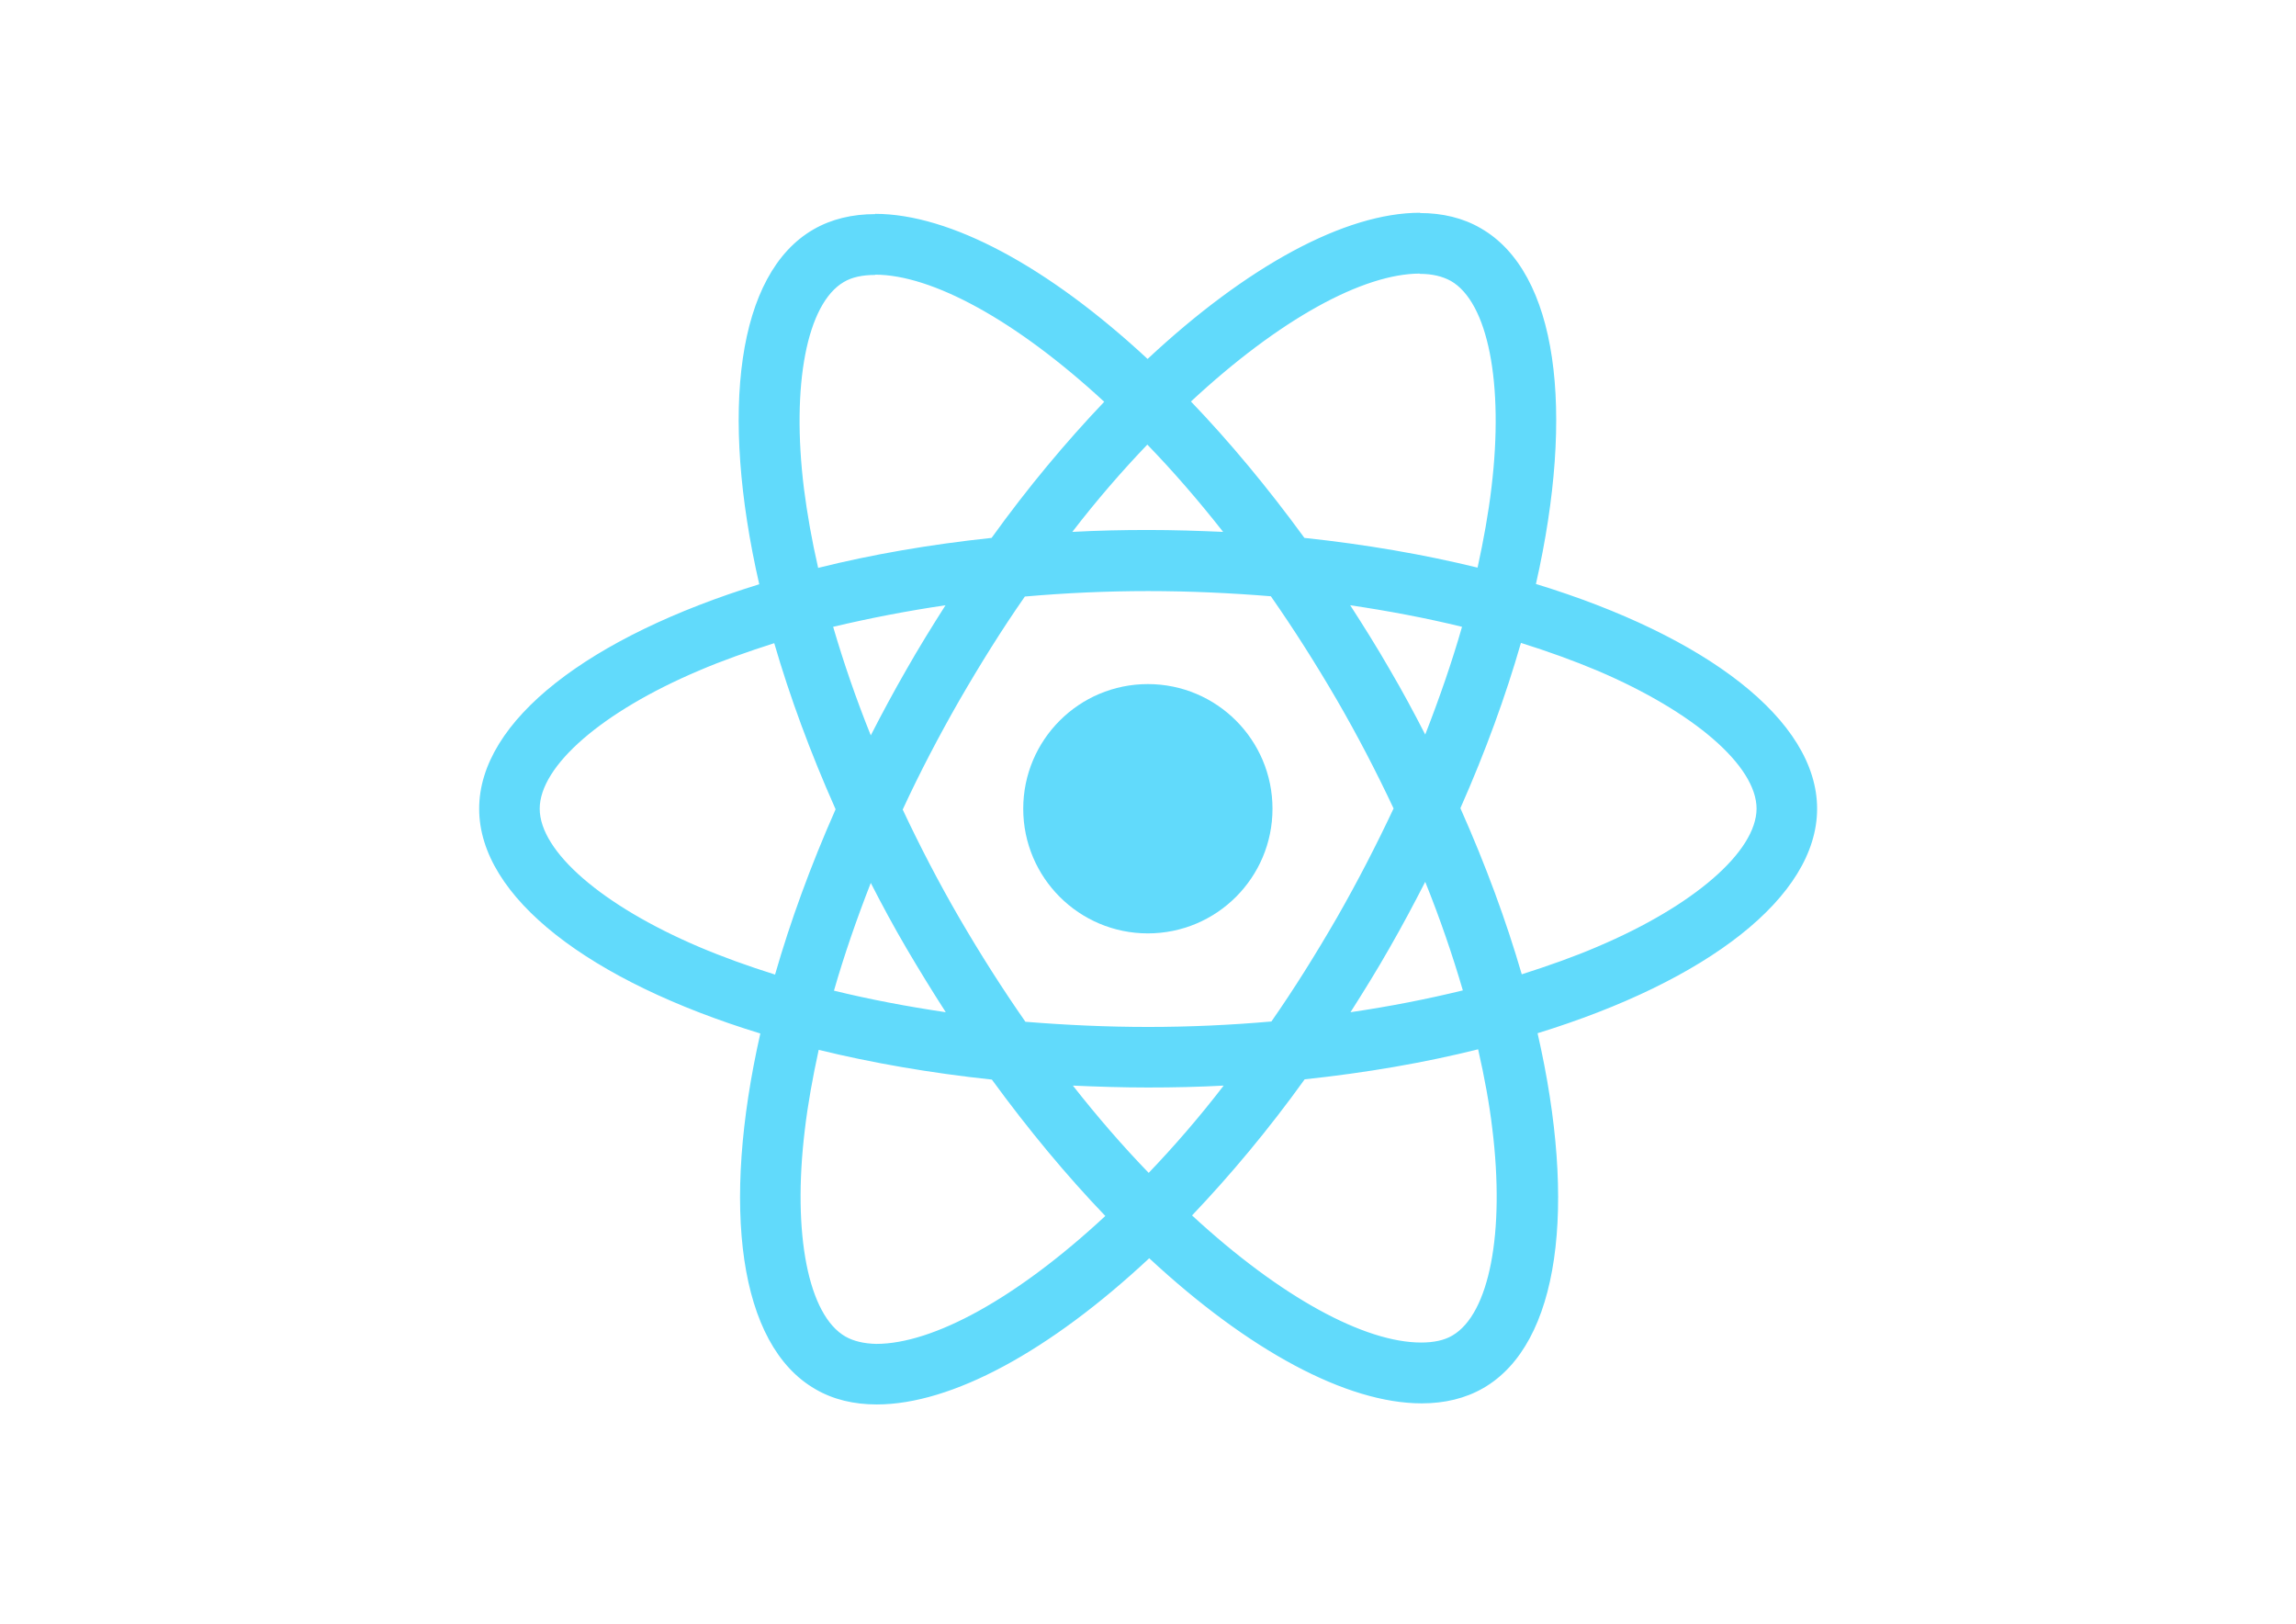
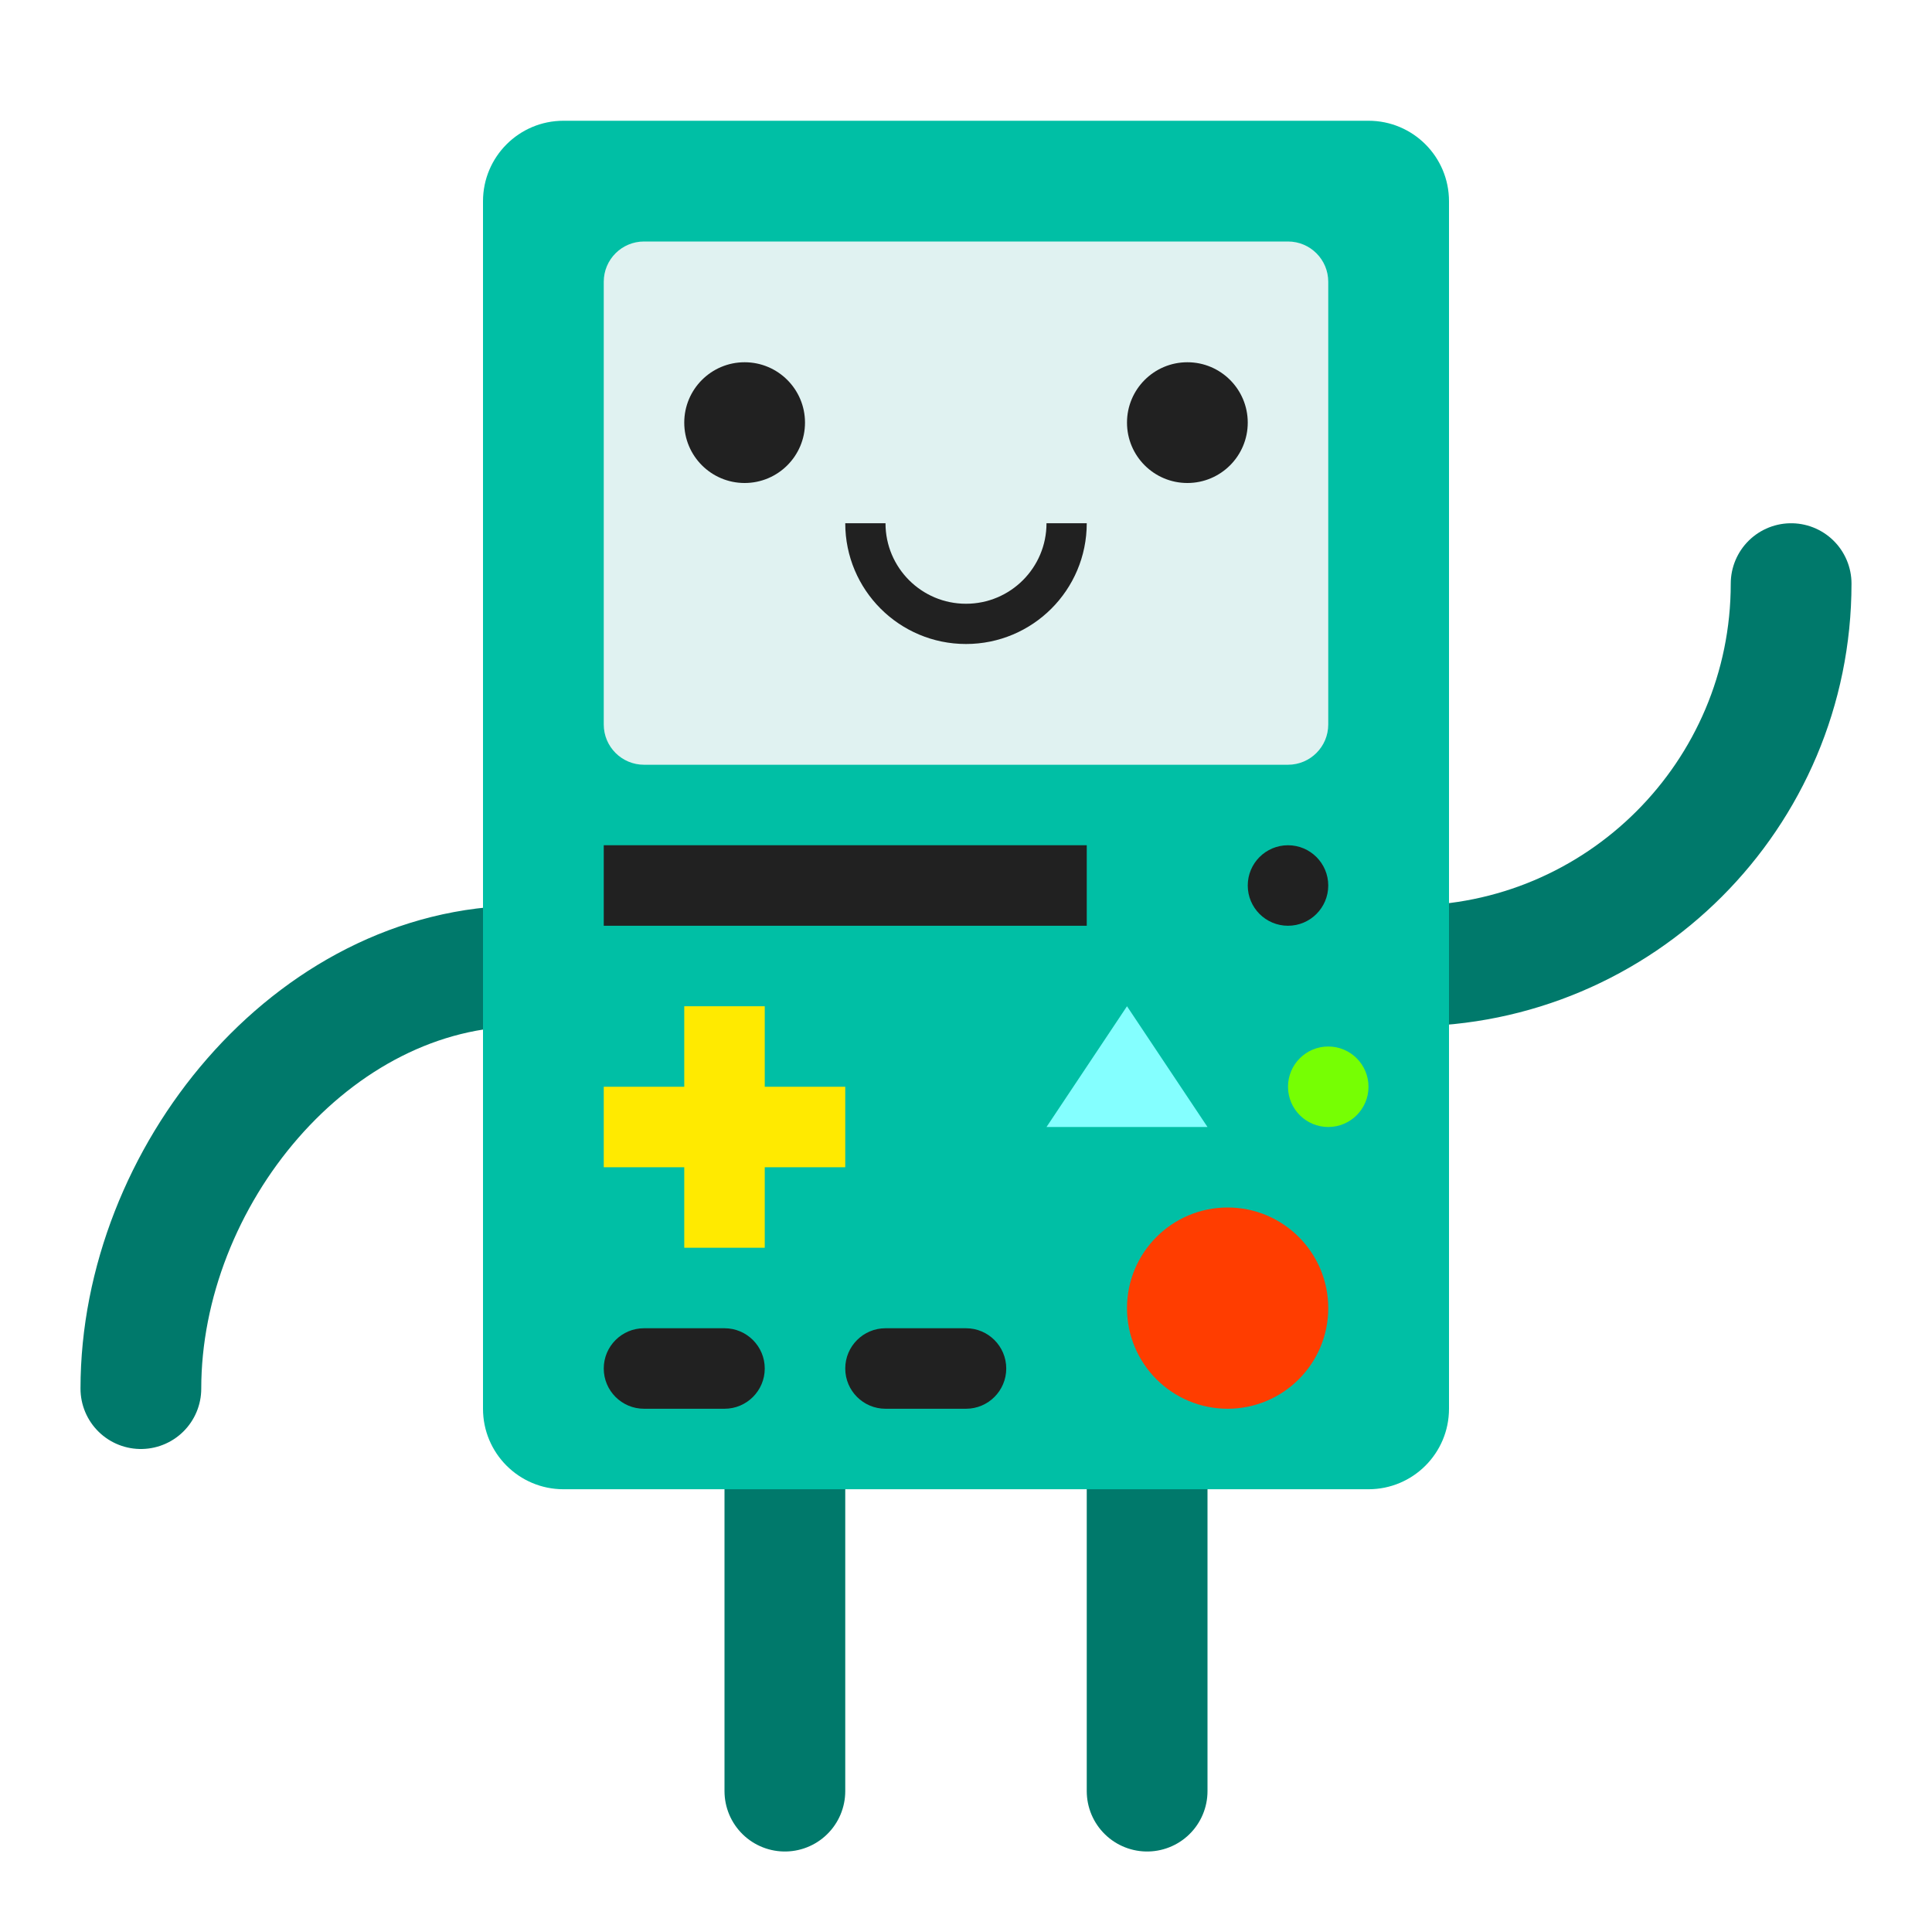
- <svg xmlns="http://www.w3.org/2000/svg" viewBox="0 0 841.9 595.3">
-   <g fill="#61DAFB">
-     <path d="M666.3 296.5c0-32.5-40.7-63.3-103.1-82.4 14.4-63.6 8-114.2-20.2-130.4-6.5-3.8-14.1-5.6-22.4-5.6v22.3c4.6 0 8.3.9 11.4 2.6 13.6 7.8 19.5 37.5 14.9 75.7-1.1 9.4-2.9 19.3-5.1 29.4-19.6-4.8-41-8.5-63.5-10.9-13.5-18.5-27.5-35.3-41.6-50 32.6-30.3 63.2-46.9 84-46.9V78c-27.5 0-63.5 19.6-99.9 53.6-36.4-33.8-72.4-53.2-99.9-53.2v22.3c20.7 0 51.4 16.5 84 46.6-14 14.7-28 31.4-41.3 49.9-22.6 2.4-44 6.1-63.6 11-2.3-10-4-19.7-5.2-29-4.7-38.2 1.1-67.9 14.6-75.8 3-1.8 6.9-2.6 11.5-2.6V78.5c-8.4 0-16 1.8-22.6 5.6-28.1 16.2-34.4 66.7-19.9 130.1-62.2 19.2-102.7 49.9-102.7 82.3 0 32.5 40.7 63.3 103.1 82.4-14.4 63.6-8 114.2 20.2 130.4 6.5 3.8 14.1 5.6 22.5 5.6 27.5 0 63.5-19.6 99.9-53.6 36.4 33.8 72.4 53.2 99.9 53.2 8.4 0 16-1.8 22.6-5.6 28.1-16.2 34.4-66.7 19.9-130.1 62-19.1 102.5-49.9 102.5-82.3zm-130.2-66.7c-3.7 12.9-8.3 26.2-13.5 39.5-4.1-8-8.4-16-13.1-24-4.6-8-9.5-15.8-14.4-23.4 14.2 2.1 27.9 4.7 41 7.9zm-45.8 106.5c-7.8 13.5-15.8 26.3-24.1 38.2-14.9 1.3-30 2-45.2 2-15.1 0-30.2-.7-45-1.9-8.3-11.9-16.4-24.6-24.2-38-7.6-13.1-14.5-26.4-20.8-39.8 6.2-13.4 13.2-26.8 20.7-39.9 7.8-13.5 15.8-26.3 24.1-38.2 14.9-1.3 30-2 45.2-2 15.1 0 30.2.7 45 1.9 8.3 11.9 16.4 24.6 24.2 38 7.6 13.1 14.5 26.4 20.8 39.8-6.3 13.4-13.2 26.8-20.7 39.9zm32.3-13c5.4 13.4 10 26.8 13.8 39.8-13.1 3.2-26.9 5.9-41.2 8 4.9-7.7 9.8-15.6 14.4-23.7 4.6-8 8.9-16.1 13-24.1zM421.2 430c-9.3-9.6-18.6-20.3-27.8-32 9 .4 18.2.7 27.5.7 9.4 0 18.7-.2 27.8-.7-9 11.7-18.3 22.4-27.5 32zm-74.4-58.9c-14.2-2.1-27.9-4.7-41-7.9 3.7-12.9 8.3-26.2 13.5-39.5 4.1 8 8.4 16 13.1 24 4.7 8 9.5 15.8 14.4 23.4zM420.7 163c9.3 9.6 18.6 20.3 27.8 32-9-.4-18.2-.7-27.5-.7-9.4 0-18.7.2-27.8.7 9-11.7 18.3-22.4 27.5-32zm-74 58.9c-4.9 7.7-9.8 15.6-14.4 23.7-4.6 8-8.9 16-13 24-5.4-13.4-10-26.8-13.8-39.8 13.1-3.1 26.9-5.8 41.2-7.9zm-90.5 125.2c-35.4-15.1-58.3-34.9-58.3-50.6 0-15.7 22.9-35.6 58.3-50.6 8.6-3.7 18-7 27.7-10.1 5.7 19.6 13.2 40 22.5 60.9-9.2 20.8-16.6 41.1-22.2 60.6-9.9-3.1-19.3-6.5-28-10.2zM310 490c-13.6-7.8-19.5-37.5-14.9-75.7 1.1-9.4 2.9-19.3 5.1-29.4 19.6 4.8 41 8.5 63.5 10.9 13.5 18.5 27.5 35.3 41.6 50-32.6 30.3-63.2 46.9-84 46.9-4.5-.1-8.3-1-11.3-2.7zm237.2-76.2c4.7 38.2-1.1 67.9-14.6 75.8-3 1.8-6.9 2.6-11.5 2.6-20.7 0-51.4-16.5-84-46.6 14-14.7 28-31.4 41.3-49.9 22.6-2.4 44-6.1 63.6-11 2.3 10.1 4.1 19.8 5.2 29.1zm38.5-66.7c-8.6 3.7-18 7-27.7 10.1-5.7-19.6-13.2-40-22.5-60.9 9.2-20.8 16.6-41.1 22.2-60.6 9.9 3.1 19.3 6.5 28.1 10.2 35.4 15.1 58.3 34.9 58.3 50.6-.1 15.7-23 35.6-58.4 50.6zM320.8 78.4z" />
-     <circle cx="420.9" cy="296.5" r="45.7" />
-     <path d="M520.5 78.1z" />
-   </g>
+ <svg xmlns="http://www.w3.org/2000/svg" viewBox="0 0 48 48" width="48px" height="48px">
+   <path fill="none" stroke="#00796b" stroke-linecap="round" stroke-miterlimit="10" stroke-width="3" d="M3.5 34.5C3.5 29.253 7.753 24 13 24M44.5 14.5c0 5.247-4.253 9.5-9.5 9.5M19.5 36.5L19.5 44.5M28.5 36.5L28.5 44.5" />
+   <path fill="#00bfa5" d="M34,37H14c-1.105,0-2-0.895-2-2V5c0-1.105,0.895-2,2-2h20c1.105,0,2,0.895,2,2v30 C36,36.105,35.105,37,34,37z" />
+   <path fill="#e0f2f1" d="M32,19H16c-0.552,0-1-0.448-1-1V7c0-0.552,0.448-1,1-1h16c0.552,0,1,0.448,1,1v11 C33,18.552,32.552,19,32,19z" />
+   <path fill="#212121" d="M18.5 9A1.5 1.5 0 1 0 18.5 12 1.5 1.5 0 1 0 18.5 9zM29.5 9A1.5 1.5 0 1 0 29.5 12 1.5 1.5 0 1 0 29.5 9z" />
+   <path fill="none" stroke="#212121" stroke-miterlimit="10" d="M26.5,13c0,1.381-1.119,2.5-2.5,2.5s-2.5-1.119-2.5-2.5" />
+   <path fill="#212121" d="M15 21H27V23H15zM32 21A1 1 0 1 0 32 23 1 1 0 1 0 32 21z" />
+   <path fill="#76ff03" d="M33 26A1 1 0 1 0 33 28A1 1 0 1 0 33 26Z" />
+   <path fill="#ffea00" d="M17 25H19V31H17z" />
+   <path fill="#ffea00" d="M17 25H19V31H17z" transform="rotate(-90 18 28)" />
+   <path fill="#212121" d="M18 35h-2c-.552 0-1-.448-1-1l0 0c0-.552.448-1 1-1h2c.552 0 1 .448 1 1l0 0C19 34.552 18.552 35 18 35zM24 35h-2c-.552 0-1-.448-1-1l0 0c0-.552.448-1 1-1h2c.552 0 1 .448 1 1l0 0C25 34.552 24.552 35 24 35z" />
+   <path fill="#ff3d00" d="M30.5 30A2.5 2.5 0 1 0 30.5 35A2.5 2.5 0 1 0 30.5 30Z" />
+   <path fill="#84ffff" d="M28 25L26 28 30 28z" />
</svg>
